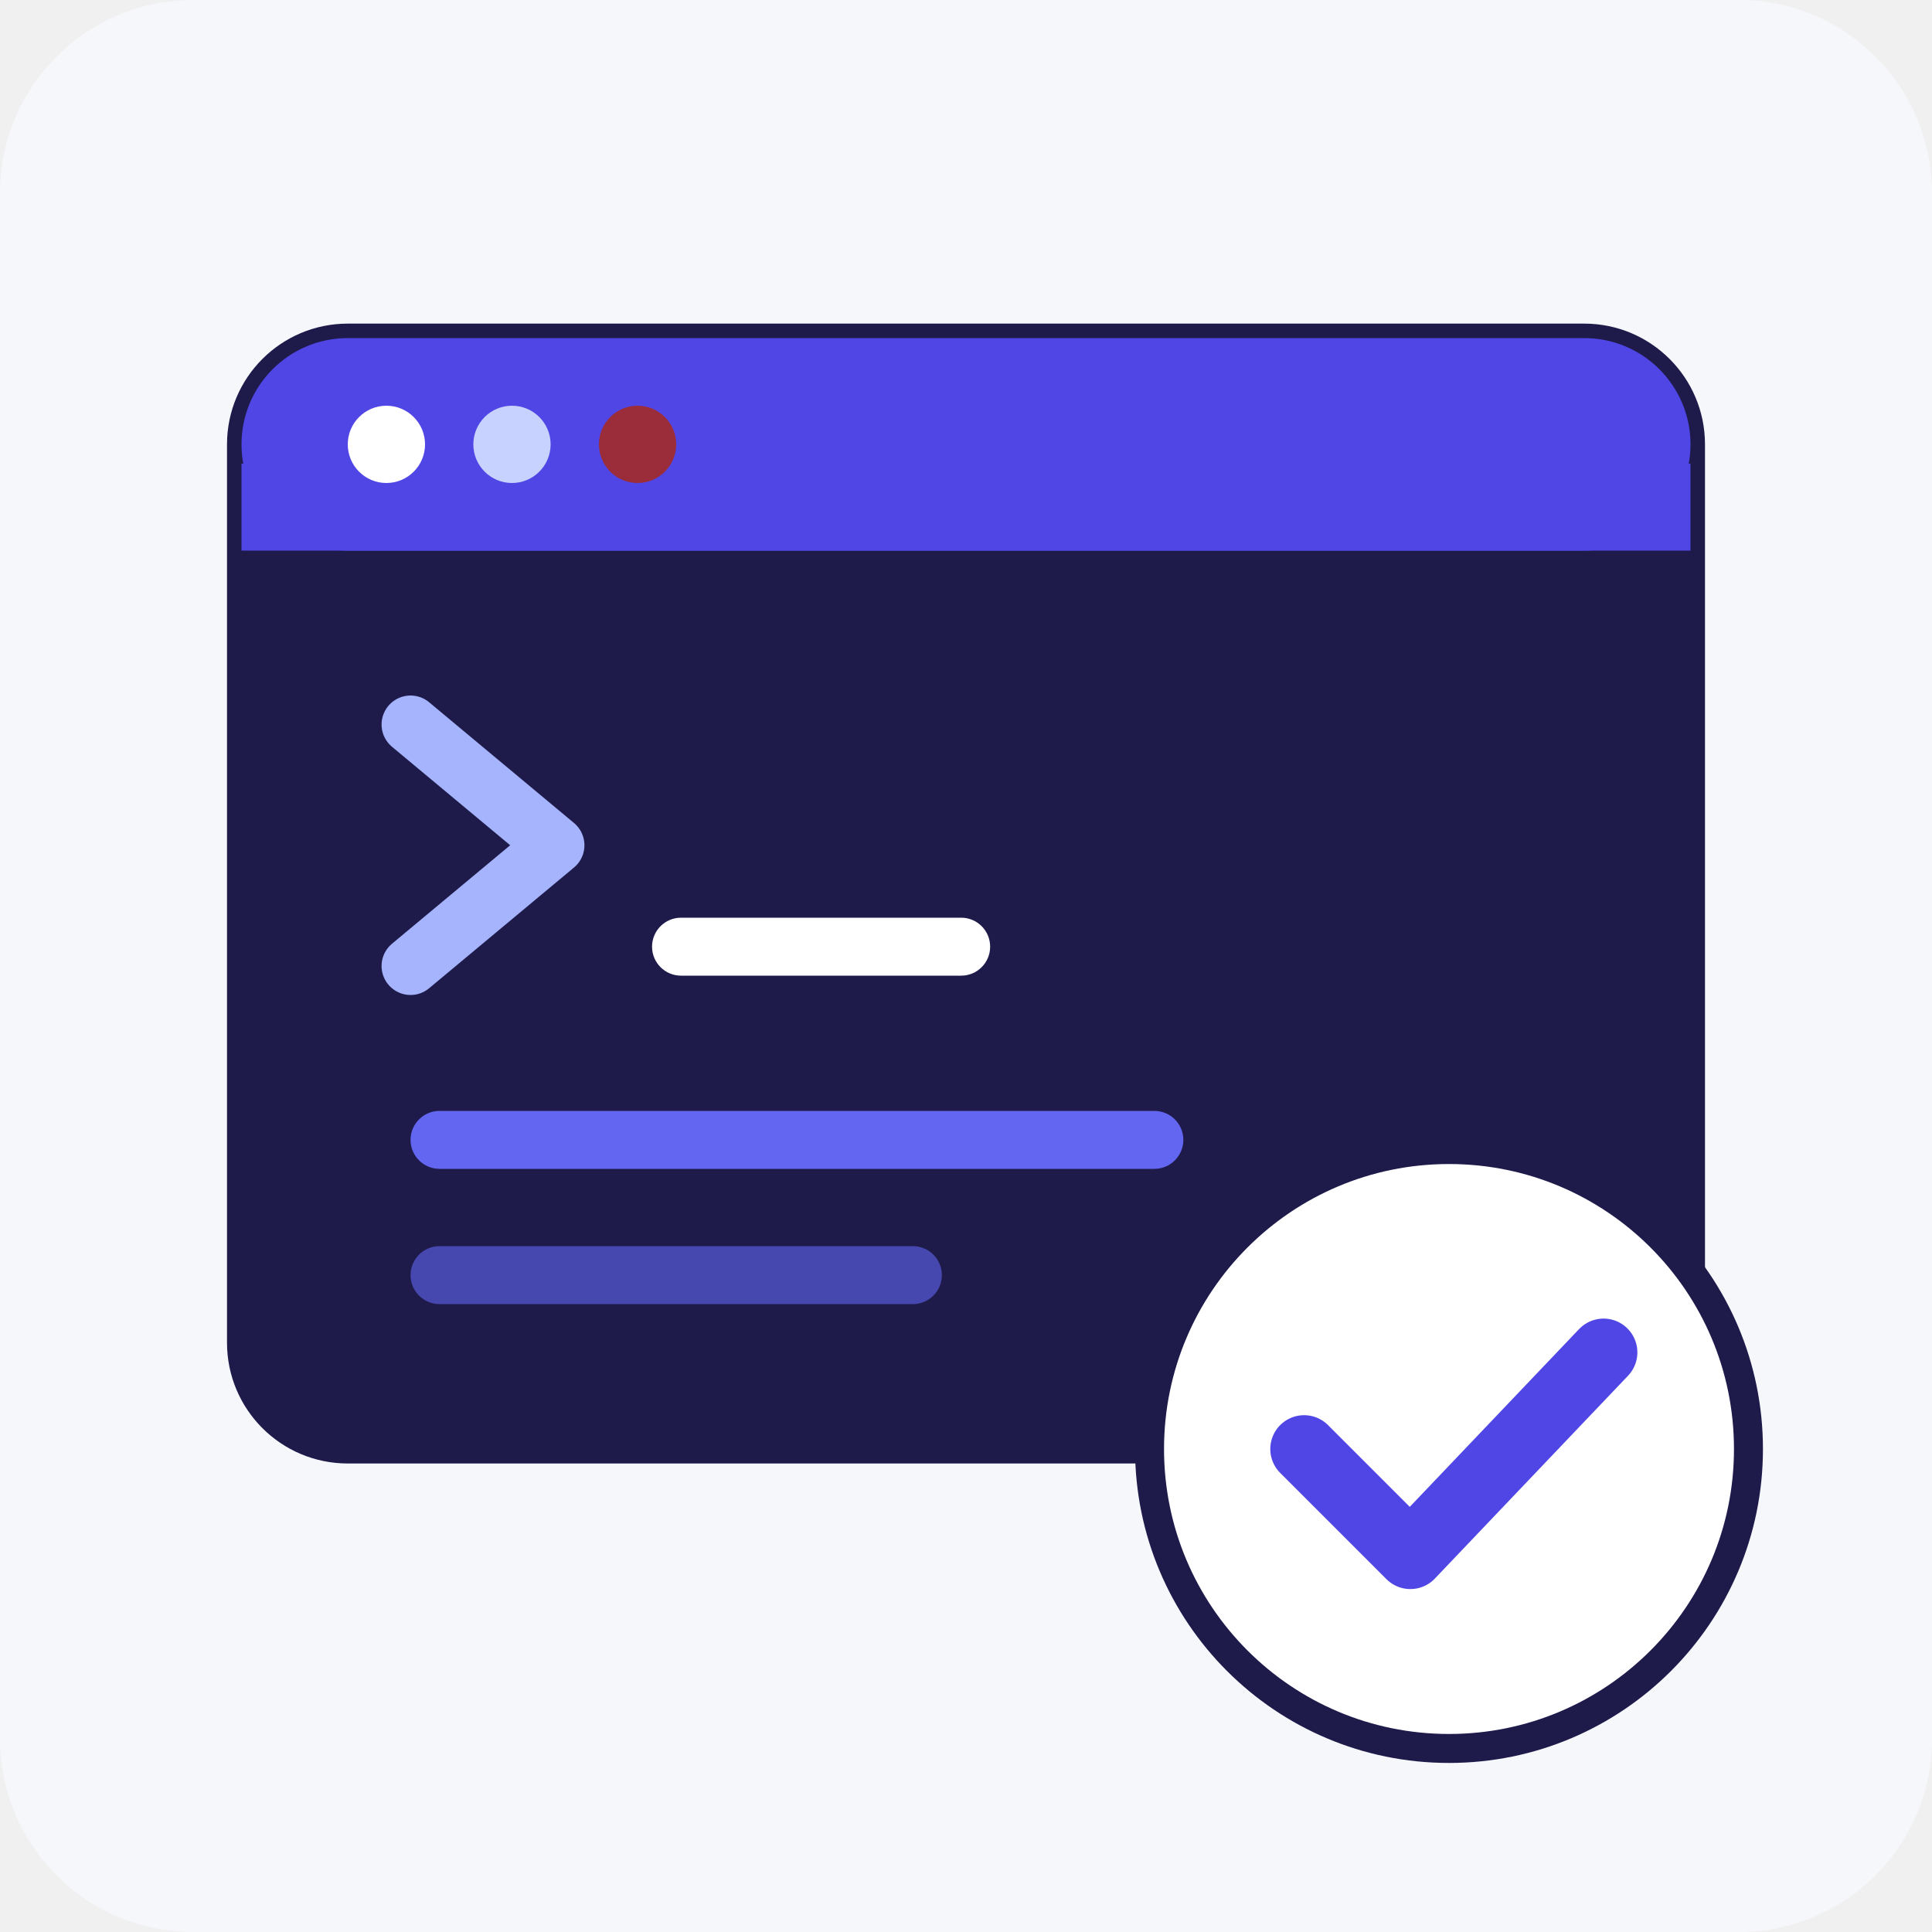
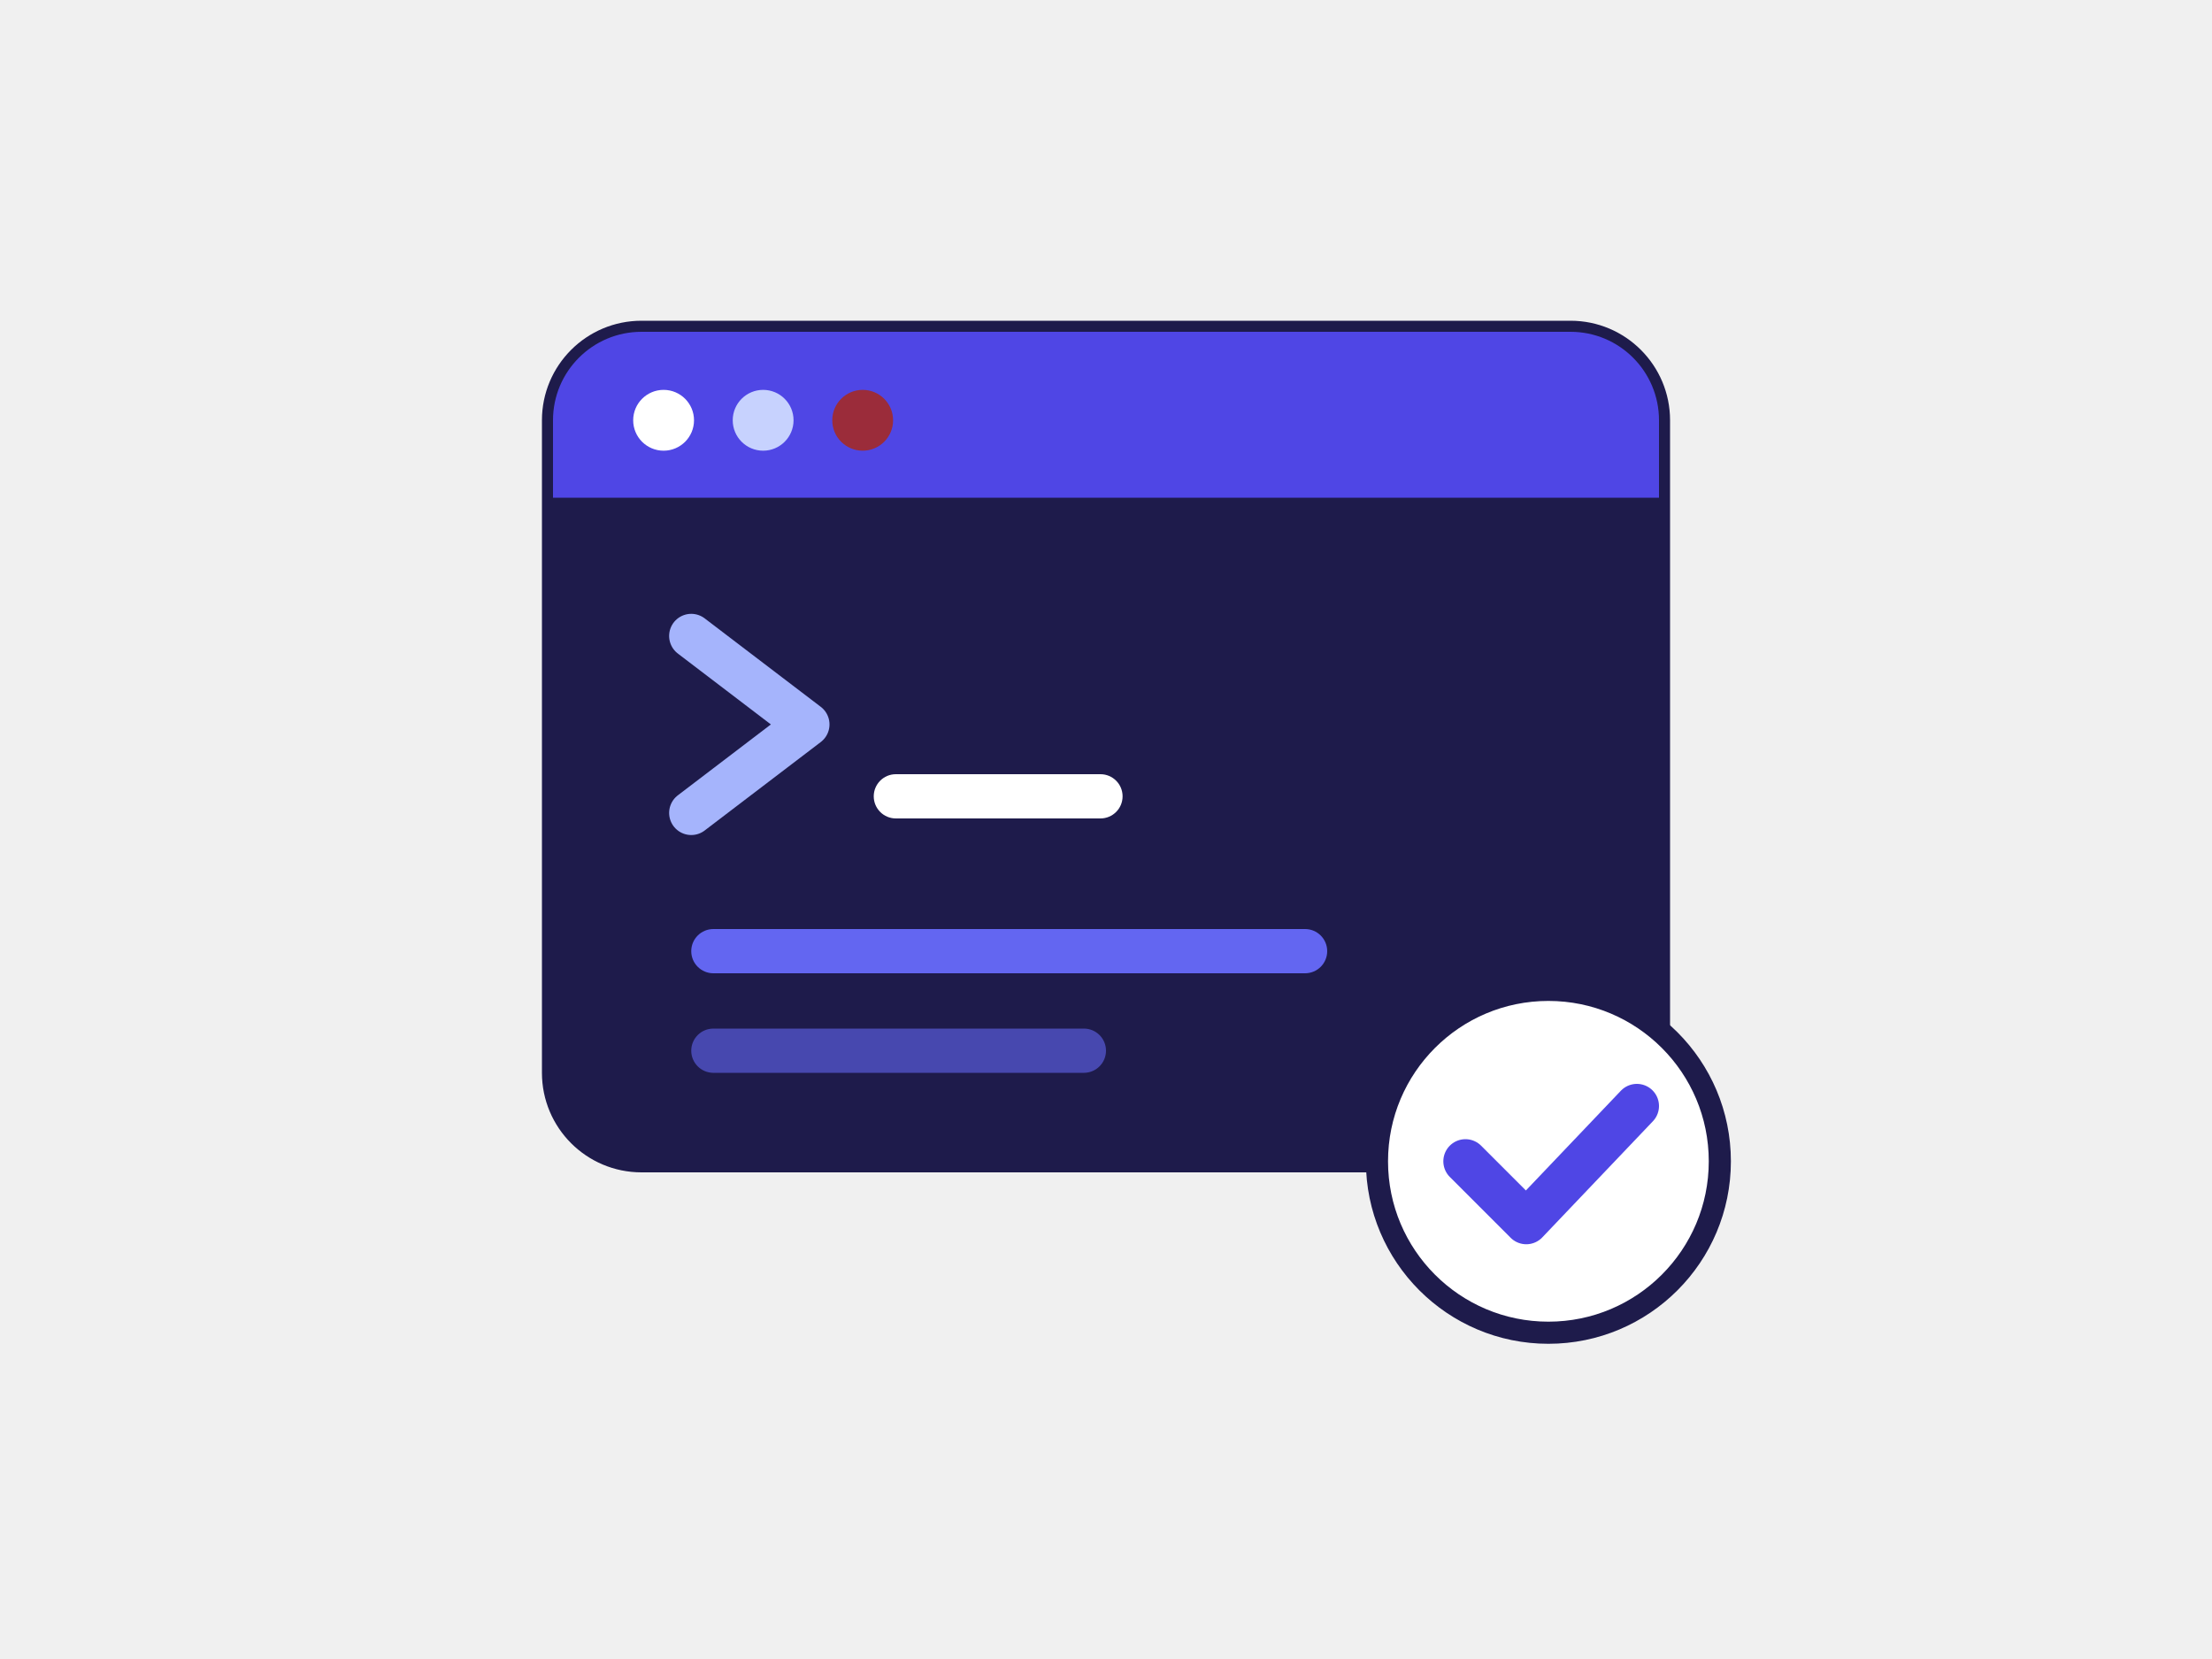
- <svg xmlns="http://www.w3.org/2000/svg" viewBox="0 0 400 400">
-   <rect width="400" height="400" rx="40" fill="#f6f7fb" />
-   <rect x="50" y="70" width="300" height="230" rx="22" fill="#1e1b4b" stroke="#1e1b4b" stroke-width="6" />
-   <rect x="50" y="70" width="300" height="44" rx="22" fill="#4f46e5" />
-   <rect x="50" y="96" width="300" height="18" fill="#4f46e5" />
-   <circle cx="80" cy="92" r="8" fill="#fff" />
-   <circle cx="106" cy="92" r="8" fill="#c7d2fe" />
-   <circle cx="132" cy="92" r="8" fill="#9b2c3a" />
-   <path d="M85 150 L115 175 L85 200" fill="none" stroke="#a5b4fc" stroke-width="12" stroke-linecap="round" stroke-linejoin="round" />
-   <rect x="135" y="190" width="70" height="12" rx="6" fill="#fff" />
-   <rect x="85" y="230" width="160" height="12" rx="6" fill="#6366f1" />
-   <rect x="85" y="258" width="110" height="12" rx="6" fill="#6366f1" opacity="0.6" />
-   <circle cx="300" cy="300" r="62" fill="#fff" stroke="#1e1b4b" stroke-width="6" />
-   <path d="M270 300 L292 322 L332 280" fill="none" stroke="#4f46e5" stroke-width="14" stroke-linecap="round" stroke-linejoin="round" />
+ <svg xmlns="http://www.w3.org/2000/svg" width="800" height="600" viewBox="0 0 800 600">
+   <rect x="200" y="120" width="400" height="300" rx="32" fill="#1e1b4b" stroke="#1e1b4b" stroke-width="8" />
+   <path d="M200 152 a32 32 0 0 1 32 -32 h336 a32 32 0 0 1 32 32 v28 h-400z" fill="#4f46e5" />
+   <circle cx="240" cy="152" r="11" fill="#fff" />
+   <circle cx="276" cy="152" r="11" fill="#c7d2fe" />
+   <circle cx="312" cy="152" r="11" fill="#9b2c3a" />
+   <path d="M250 230 L292 262 L250 294" fill="none" stroke="#a5b4fc" stroke-width="16" stroke-linecap="round" stroke-linejoin="round" />
+   <rect x="316" y="280" width="90" height="16" rx="8" fill="#fff" />
+   <rect x="250" y="336" width="230" height="16" rx="8" fill="#6366f1" />
+   <rect x="250" y="372" width="150" height="16" rx="8" fill="#6366f1" opacity="0.6" />
+   <circle cx="560" cy="420" r="62" fill="#fff" stroke="#1e1b4b" stroke-width="8" />
+   <path d="M530 420 L552 442 L592 400" fill="none" stroke="#4f46e5" stroke-width="16" stroke-linecap="round" stroke-linejoin="round" />
</svg>
